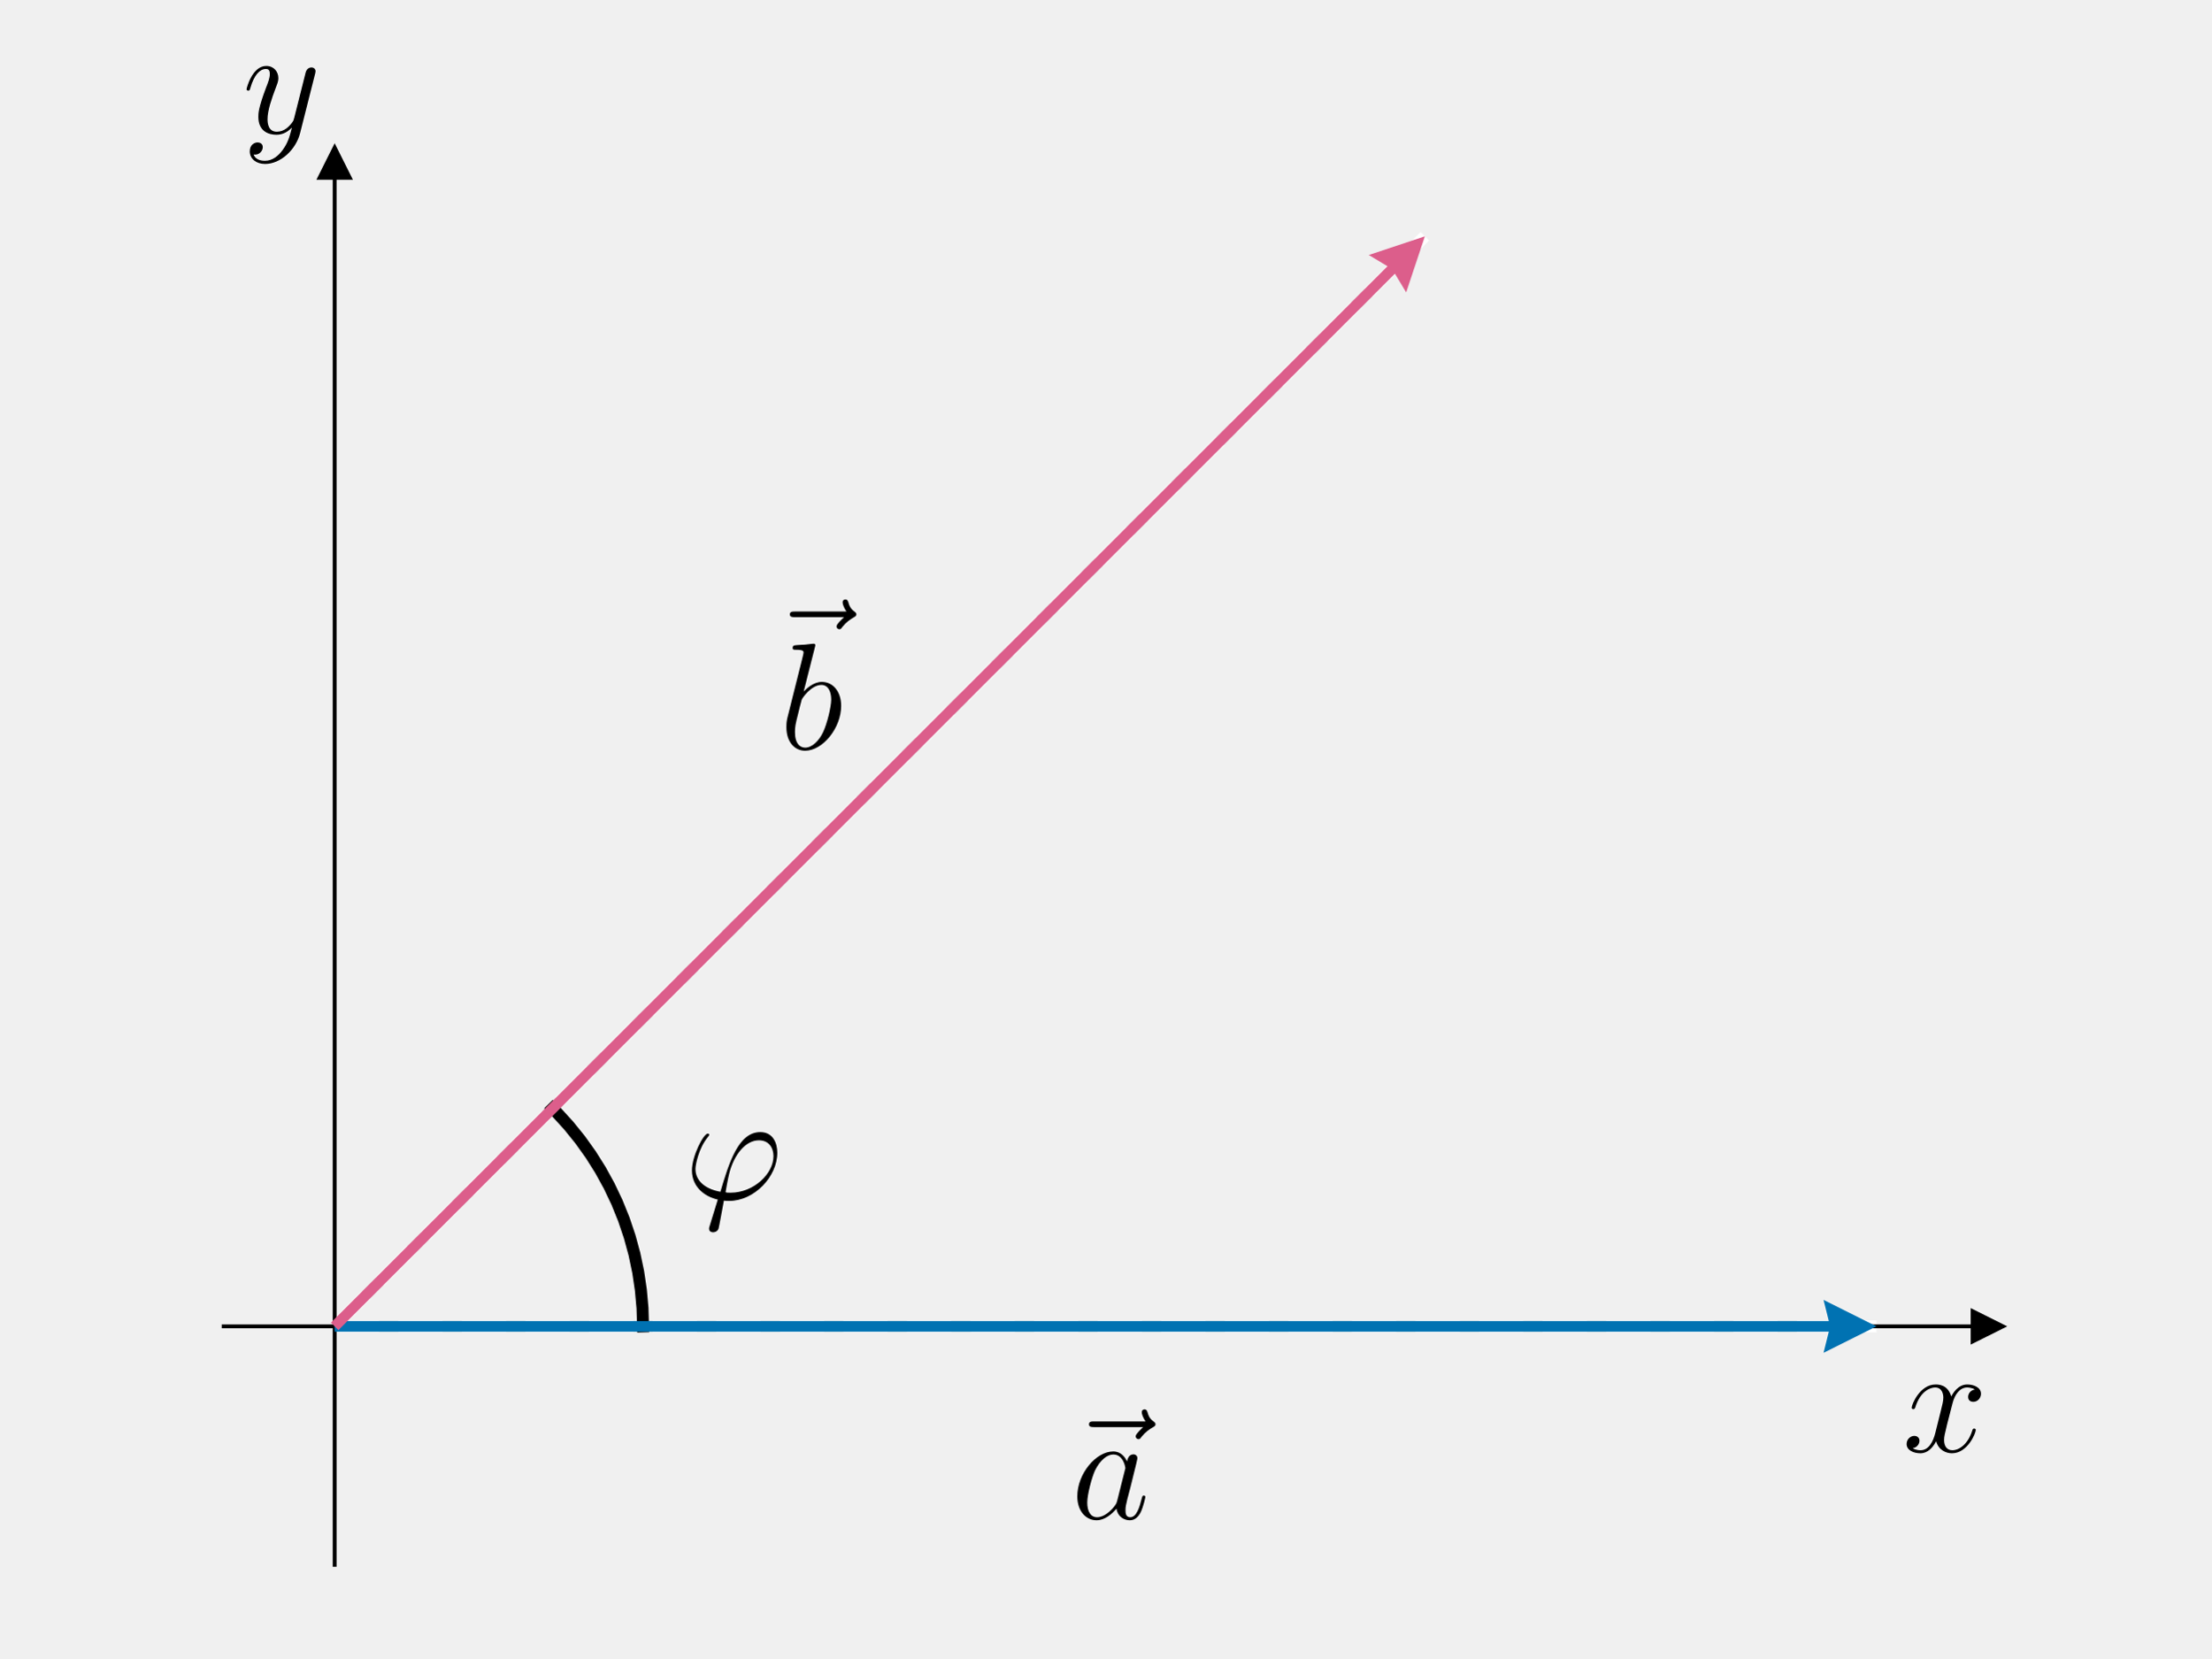
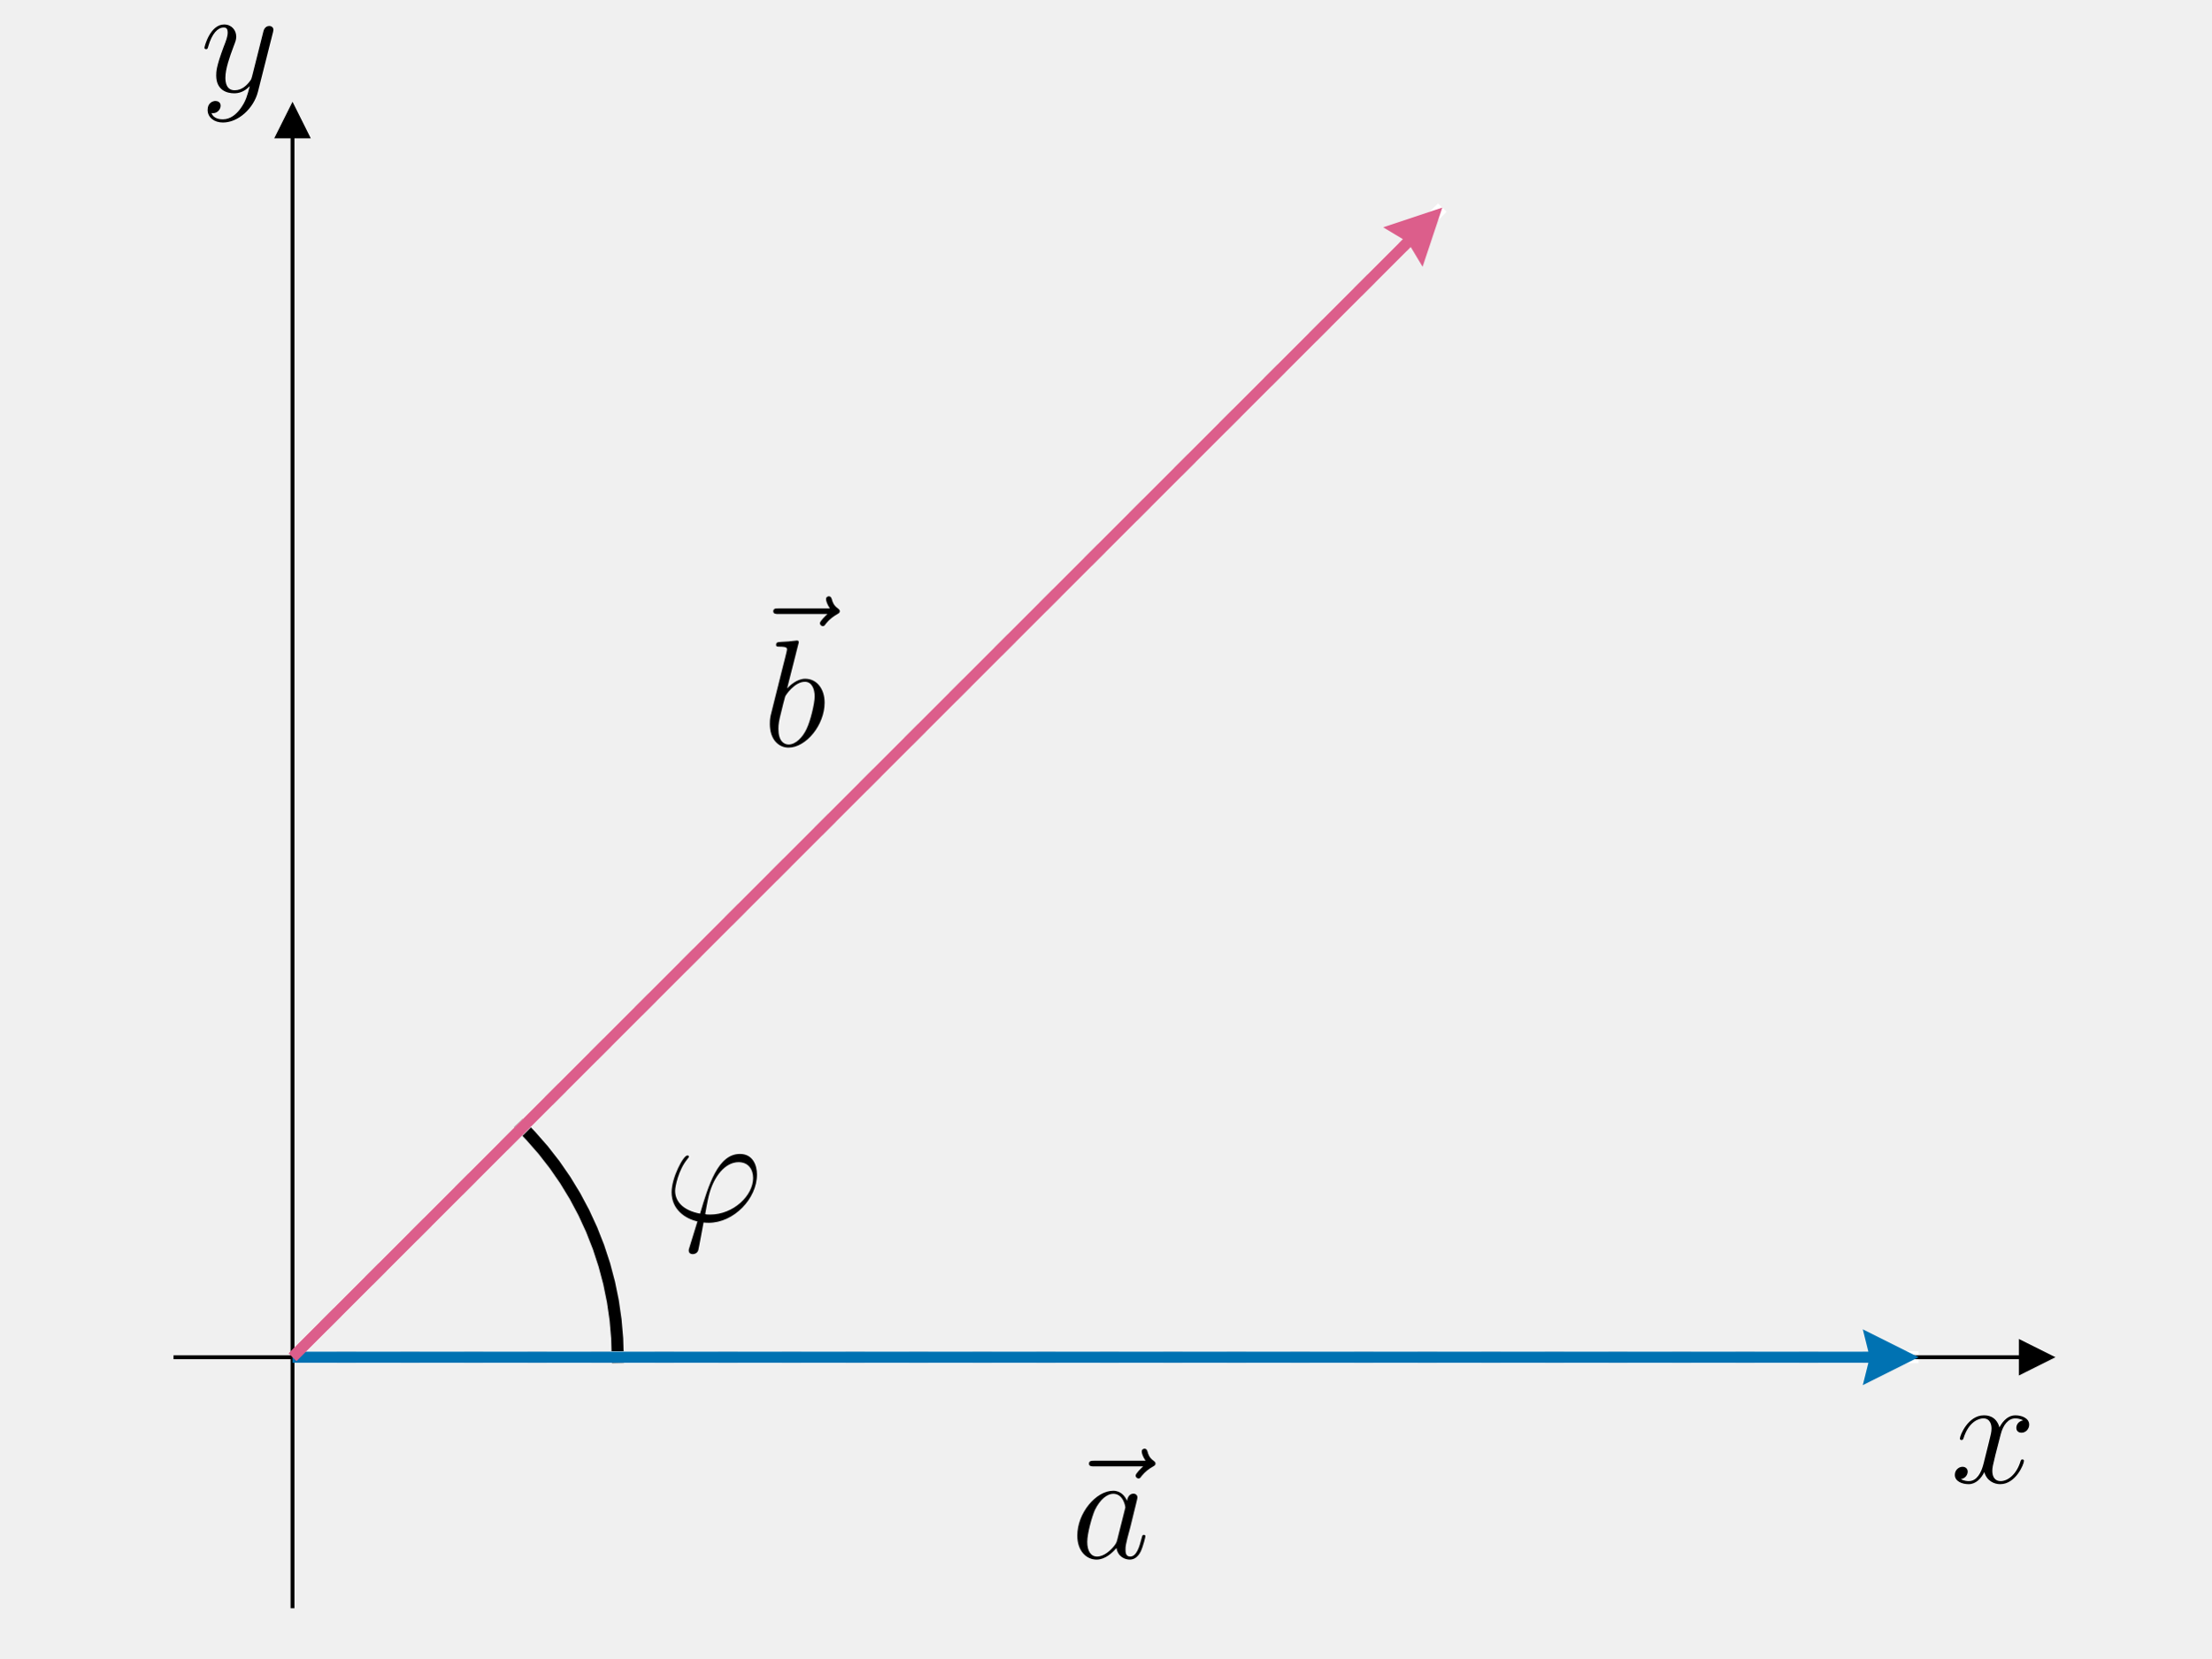
<svg xmlns="http://www.w3.org/2000/svg" xmlns:xlink="http://www.w3.org/1999/xlink" width="460.8pt" height="345.6pt" viewBox="0 0 460.8 345.6" version="1.1">
  <defs>
    <style type="text/css">*{stroke-linejoin: round; stroke-linecap: butt}</style>
  </defs>
  <g id="figure_1">
    <g id="patch_1">
      <path d="M 0 345.6  L 460.8 345.6  L 460.8 0  L 0 0  L 0 345.6  z " style="fill: none" />
    </g>
    <g id="axes_1">
      <g id="patch_2">
-         <path d="M 46.607 326.16  L 414.193 326.16  L 414.193 33.97  L 46.607 33.97  L 46.607 326.16  z " style="fill: none" />
+         <path d="M 36.558 334.8  L 424.242 334.8  L 424.242 25.33  L 36.558 25.33  L 36.558 334.8  z " style="fill: none" />
      </g>
      <g id="matplotlib.axis_1">
        <g id="text_1">
-           <g transform="translate(396.4541 302.593) scale(0.32 -0.32)">
+           <g transform="translate(406.5033 309.03) scale(0.32 -0.32)">
            <defs>
              <path id="CMMI12-78" d="M 3034 2606  C 2829 2567 2752 2414 2752 2293  C 2752 2139 2874 2088 2963 2088  C 3155 2088 3290 2254 3290 2427  C 3290 2695 2982 2816 2714 2816  C 2323 2816 2106 2433 2048 2312  C 1901 2816 1504 2816 1389 2816  C 736 2816 390 1980 390 1839  C 390 1814 416 1782 461 1782  C 512 1782 525 1820 538 1846  C 755 2555 1184 2689 1370 2689  C 1658 2689 1715 2420 1715 2267  C 1715 2127 1677 1980 1600 1673  L 1382 798  C 1286 415 1101 64 762 64  C 730 64 570 64 435 147  C 666 192 717 383 717 460  C 717 588 621 664 499 664  C 346 664 179 530 179 326  C 179 57 480 -64 755 -64  C 1062 -64 1280 179 1414 441  C 1517 64 1837 -64 2074 -64  C 2726 -64 3072 773 3072 913  C 3072 945 3046 971 3008 971  C 2950 971 2944 939 2925 888  C 2752 326 2381 64 2093 64  C 1869 64 1747 230 1747 492  C 1747 632 1773 734 1875 1156  L 2099 2024  C 2195 2408 2413 2689 2707 2689  C 2720 2689 2899 2689 3034 2606  z " transform="scale(0.015625)" />
            </defs>
            <use xlink:href="#CMMI12-78" transform="scale(0.996264)" />
          </g>
        </g>
      </g>
      <g id="matplotlib.axis_2">
        <g id="text_2">
-           <g transform="translate(50.52124 27.76909) scale(0.32 -0.32)">
+           <g transform="translate(41.73693 19.12909) scale(0.32 -0.32)">
            <defs>
              <path id="CMMI12-79" d="M 1683 -700  C 1510 -939 1261 -1152 947 -1152  C 870 -1152 563 -1152 467 -889  C 486 -895 518 -895 531 -895  C 723 -895 851 -729 851 -582  C 851 -435 730 -384 634 -384  C 531 -384 307 -458 307 -759  C 307 -1071 582 -1286 947 -1286  C 1587 -1286 2234 -700 2413 6  L 3040 2485  C 3046 2517 3059 2556 3059 2594  C 3059 2689 2982 2753 2886 2753  C 2829 2753 2694 2727 2643 2535  L 2170 658  C 2138 543 2138 530 2086 460  C 1958 281 1747 64 1440 64  C 1082 64 1050 415 1050 588  C 1050 952 1222 1443 1395 1903  C 1466 2088 1504 2178 1504 2305  C 1504 2574 1312 2816 998 2816  C 410 2816 173 1890 173 1839  C 173 1814 198 1782 243 1782  C 301 1782 307 1807 333 1897  C 486 2433 730 2689 979 2689  C 1037 2689 1146 2689 1146 2478  C 1146 2312 1075 2127 979 1884  C 666 1047 666 837 666 683  C 666 77 1101 -64 1421 -64  C 1606 -64 1837 -6 2061 230  L 2067 224  C 1971 -147 1907 -392 1683 -700  z " transform="scale(0.015625)" />
            </defs>
            <use xlink:href="#CMMI12-79" transform="scale(0.996264)" />
          </g>
        </g>
      </g>
      <g id="line2d_1">
        <defs>
-           <path id="m3f691fac77" d="M 3 0  L -3 -3  L -3 3  z " style="stroke: #000000; stroke-linejoin: miter" />
+           <path id="mb3fb0f2678" d="M 3 0  L -3 -3  L -3 3  z " style="stroke: #000000; stroke-linejoin: miter" />
        </defs>
        <g>
-           <use xlink:href="#m3f691fac77" x="414.193" y="276.454" style="stroke: #000000; stroke-linejoin: miter" />
+           <use xlink:href="#mb3fb0f2678" x="424.242" y="282.891" style="stroke: #000000; stroke-linejoin: miter" />
        </g>
      </g>
      <g id="line2d_2">
        <defs>
-           <path id="m97e7f8f86d" d="M 0 -3  L -3 3  L 3 3  z " style="stroke: #000000; stroke-linejoin: miter" />
+           <path id="m55ca3ee173" d="M 0 -3  L -3 3  L 3 3  z " style="stroke: #000000; stroke-linejoin: miter" />
        </defs>
        <g>
-           <use xlink:href="#m97e7f8f86d" x="69.742" y="33.97" style="stroke: #000000; stroke-linejoin: miter" />
+           <use xlink:href="#m55ca3ee173" x="60.957" y="25.33" style="stroke: #000000; stroke-linejoin: miter" />
        </g>
      </g>
      <g id="line2d_3">
-         <path d="M 134.005 276.454  L 133.893 272.657  L 133.556 268.874  L 132.997 265.117  L 132.217 261.399  L 131.218 257.734  L 130.005 254.135  L 128.581 250.613  L 126.951 247.182  L 125.122 243.853  L 123.099 240.638  L 120.89 237.548  L 118.502 234.594  L 115.944 231.787  L 115.183 231.013  L 115.183 231.013  " clip-path="url(#p24b6596b52)" style="fill: none; stroke: #000000; stroke-width: 2.5; stroke-linecap: square" />
+         <path d="M 128.734 282.891  L 128.622 278.99  L 128.286 275.103  L 127.726 271.241  L 126.945 267.418  L 125.945 263.646  L 124.73 259.938  L 123.303 256.306  L 121.67 252.762  L 119.835 249.318  L 117.806 245.985  L 115.588 242.775  L 113.189 239.698  L 110.616 236.763  L 108.883 234.965  L 108.883 234.965  " clip-path="url(#p23341364d6)" style="fill: none; stroke: #000000; stroke-width: 2.5; stroke-linecap: square" />
      </g>
      <g id="line2d_4">
-         <path d="M 69.742 276.454  L 391.058 276.454  " clip-path="url(#p24b6596b52)" style="fill: none; stroke-dasharray: 9.25,4; stroke-dashoffset: 0; stroke: #ffffff; stroke-width: 2.5" />
+         <path d="M 60.957 282.891  L 399.843 282.891  " clip-path="url(#p23341364d6)" style="fill: none; stroke-dasharray: 9.25,4; stroke-dashoffset: 0; stroke: #ffffff; stroke-width: 2.5" />
      </g>
      <g id="line2d_5">
-         <path d="M 69.742 276.454  L 296.947 49.249  " clip-path="url(#p24b6596b52)" style="fill: none; stroke-dasharray: 9.25,4; stroke-dashoffset: 0; stroke: #ffffff; stroke-width: 2.5" />
+         <path d="M 60.957 282.891  L 300.585 43.263  " clip-path="url(#p23341364d6)" style="fill: none; stroke-dasharray: 9.25,4; stroke-dashoffset: 0; stroke: #ffffff; stroke-width: 2.5" />
      </g>
      <g id="patch_3">
-         <path d="M 69.742 326.16  L 69.742 33.97  " style="fill: none; stroke: #000000; stroke-width: 0.8; stroke-linejoin: miter; stroke-linecap: square" />
+         <path d="M 60.957 334.8  L 60.957 25.33  " style="fill: none; stroke: #000000; stroke-width: 0.8; stroke-linejoin: miter; stroke-linecap: square" />
      </g>
      <g id="patch_4">
-         <path d="M 414.193 326.16  L 414.193 33.97  " style="fill: none" />
+         <path d="M 424.242 334.8  L 424.242 25.33  " style="fill: none" />
      </g>
      <g id="patch_5">
-         <path d="M 46.607 276.454  L 414.193 276.454  " style="fill: none; stroke: #000000; stroke-width: 0.8; stroke-linejoin: miter; stroke-linecap: square" />
+         <path d="M 36.558 282.891  L 424.242 282.891  " style="fill: none; stroke: #000000; stroke-width: 0.8; stroke-linejoin: miter; stroke-linecap: square" />
      </g>
      <g id="patch_6">
-         <path d="M 46.607 33.97  L 414.193 33.97  " style="fill: none" />
+         <path d="M 36.558 25.33  L 424.242 25.33  " style="fill: none" />
      </g>
      <g id="text_3">
-         <g transform="translate(221.1754 316.5546) scale(0.32 -0.32)">
+         <g transform="translate(221.1754 324.7484) scale(0.32 -0.32)">
          <defs>
            <path id="CMMI12-7e" d="M 3424 3835  C 3347 3764 3110 3540 3110 3451  C 3110 3387 3168 3329 3232 3329  C 3290 3329 3315 3368 3360 3432  C 3514 3624 3686 3745 3834 3828  C 3898 3867 3942 3886 3942 3956  C 3942 4014 3891 4046 3853 4078  C 3674 4200 3629 4372 3610 4449  C 3590 4500 3571 4577 3482 4577  C 3443 4577 3366 4552 3366 4456  C 3366 4398 3405 4244 3526 4072  L 1376 4072  C 1267 4072 1158 4072 1158 3950  C 1158 3835 1274 3835 1376 3835  L 3424 3835  z " transform="scale(0.015625)" />
            <path id="CMMI12-61" d="M 1926 760  C 1894 651 1894 639 1805 517  C 1664 338 1382 64 1082 64  C 819 64 672 300 672 677  C 672 1028 870 1743 992 2012  C 1210 2459 1510 2689 1760 2689  C 2182 2689 2266 2165 2266 2114  C 2266 2108 2246 2024 2240 2012  L 1926 760  z M 2336 2395  C 2266 2561 2093 2816 1760 2816  C 1037 2816 256 1884 256 939  C 256 307 627 -64 1062 -64  C 1414 -64 1715 211 1894 422  C 1958 45 2259 -64 2451 -64  C 2643 -64 2797 51 2912 281  C 3014 498 3104 888 3104 913  C 3104 945 3078 971 3040 971  C 2982 971 2976 939 2950 843  C 2854 466 2733 64 2470 64  C 2285 64 2272 230 2272 358  C 2272 505 2291 575 2349 824  C 2394 984 2426 1124 2477 1309  C 2714 2267 2771 2497 2771 2535  C 2771 2625 2701 2695 2605 2695  C 2400 2695 2349 2472 2336 2395  z " transform="scale(0.015625)" />
          </defs>
          <use xlink:href="#CMMI12-7e" transform="scale(0.996264)" />
          <use xlink:href="#CMMI12-61" transform="translate(6.445738 0) scale(0.996264)" />
        </g>
      </g>
      <g id="text_4">
-         <g transform="translate(158.8325 156.1527) scale(0.32 -0.32)">
+         <g transform="translate(155.3812 155.4998) scale(0.32 -0.32)">
          <defs>
            <path id="CMMI12-62" d="M 1478 4257  C 1485 4283 1498 4321 1498 4352  C 1498 4416 1434 4416 1421 4416  C 1414 4416 1184 4393 1069 4377  C 960 4377 864 4358 749 4358  C 595 4345 550 4339 550 4224  C 550 4160 614 4160 678 4160  C 1005 4160 1005 4103 1005 4040  C 1005 3996 954 3811 928 3696  L 774 3085  C 710 2831 346 1387 320 1272  C 288 1114 288 1005 288 922  C 288 274 653 -64 1069 -64  C 1811 -64 2579 888 2579 1814  C 2579 2401 2246 2816 1766 2816  C 1434 2816 1133 2542 1011 2414  L 1478 4257  z M 1075 64  C 870 64 646 217 646 715  C 646 926 666 1047 781 1494  C 800 1577 902 1986 928 2069  C 941 2120 1318 2689 1754 2689  C 2035 2689 2163 2408 2163 2076  C 2163 1769 1984 1047 1824 715  C 1664 370 1370 64 1075 64  z " transform="scale(0.015625)" />
          </defs>
          <use xlink:href="#CMMI12-7e" transform="translate(0 26.29016) scale(0.996264)" />
          <use xlink:href="#CMMI12-62" transform="translate(11.31174 0) scale(0.996264)" />
        </g>
      </g>
      <g id="text_5">
-         <g transform="translate(142.6374 249.9934) scale(0.32 -0.32)">
+         <g transform="translate(138.3979 254.5479) scale(0.32 -0.32)">
          <defs>
            <path id="CMMI12-27" d="M 1926 280  C 1818 280 1722 280 1722 312  C 1722 325 1830 926 1869 1067  C 2074 1884 2560 2472 3117 2472  C 3533 2472 3725 2159 3725 1808  C 3725 1080 2906 280 1926 280  z M 1651 -51  C 1690 -57 1754 -64 1869 -64  C 2918 -64 3885 945 3885 1954  C 3885 2344 3712 2816 3174 2816  C 2253 2816 1862 1519 1504 318  C 768 458 461 848 461 1276  C 461 1449 595 2133 966 2592  C 1037 2676 1037 2689 1037 2702  C 1037 2753 986 2753 973 2753  C 800 2753 314 1820 314 1213  C 314 497 877 107 1395 -7  L 1062 -1088  C 1030 -1184 1030 -1196 1030 -1222  C 1030 -1376 1184 -1376 1197 -1376  C 1261 -1376 1376 -1351 1427 -1223  C 1446 -1166 1626 -178 1651 -51  z " transform="scale(0.015625)" />
          </defs>
          <use xlink:href="#CMMI12-27" transform="scale(0.996264)" />
        </g>
      </g>
      <g id="Quiver_1">
-         <path d="M 69.742 275.351  L 381.133 275.351  L 380.031 270.94  L 391.058 276.454  L 380.031 281.968  L 381.133 277.557  L 69.742 277.557  L 69.742 275.351  " clip-path="url(#p24b6596b52)" style="fill: #0072b2" />
+         <path d="M 60.957 281.728  L 389.375 281.728  L 388.212 277.076  L 399.843 282.891  L 388.212 288.706  L 389.375 284.054  L 60.957 284.054  L 60.957 281.728  " clip-path="url(#p23341364d6)" style="fill: #0072b2" />
      </g>
      <g id="Quiver_2">
-         <path d="M 68.962 275.674  L 289.149 55.487  L 285.25 53.148  L 296.947 49.249  L 293.048 60.945  L 290.709 57.046  L 70.522 277.234  L 68.962 275.674  " clip-path="url(#p24b6596b52)" style="fill: #dc5e8b" />
+         <path d="M 60.135 282.068  L 292.361 49.842  L 288.249 47.375  L 300.585 43.263  L 296.473 55.599  L 294.006 51.487  L 61.78 283.713  L 60.135 282.068  " clip-path="url(#p23341364d6)" style="fill: #dc5e8b" />
      </g>
    </g>
  </g>
  <defs>
-     <clipPath id="p24b6596b52">
-       <rect x="46.607" y="33.97" width="367.586" height="292.19" />
+     <clipPath id="p23341364d6">
+       <rect x="36.558" y="25.33" width="387.684" height="309.47" />
    </clipPath>
  </defs>
</svg>
